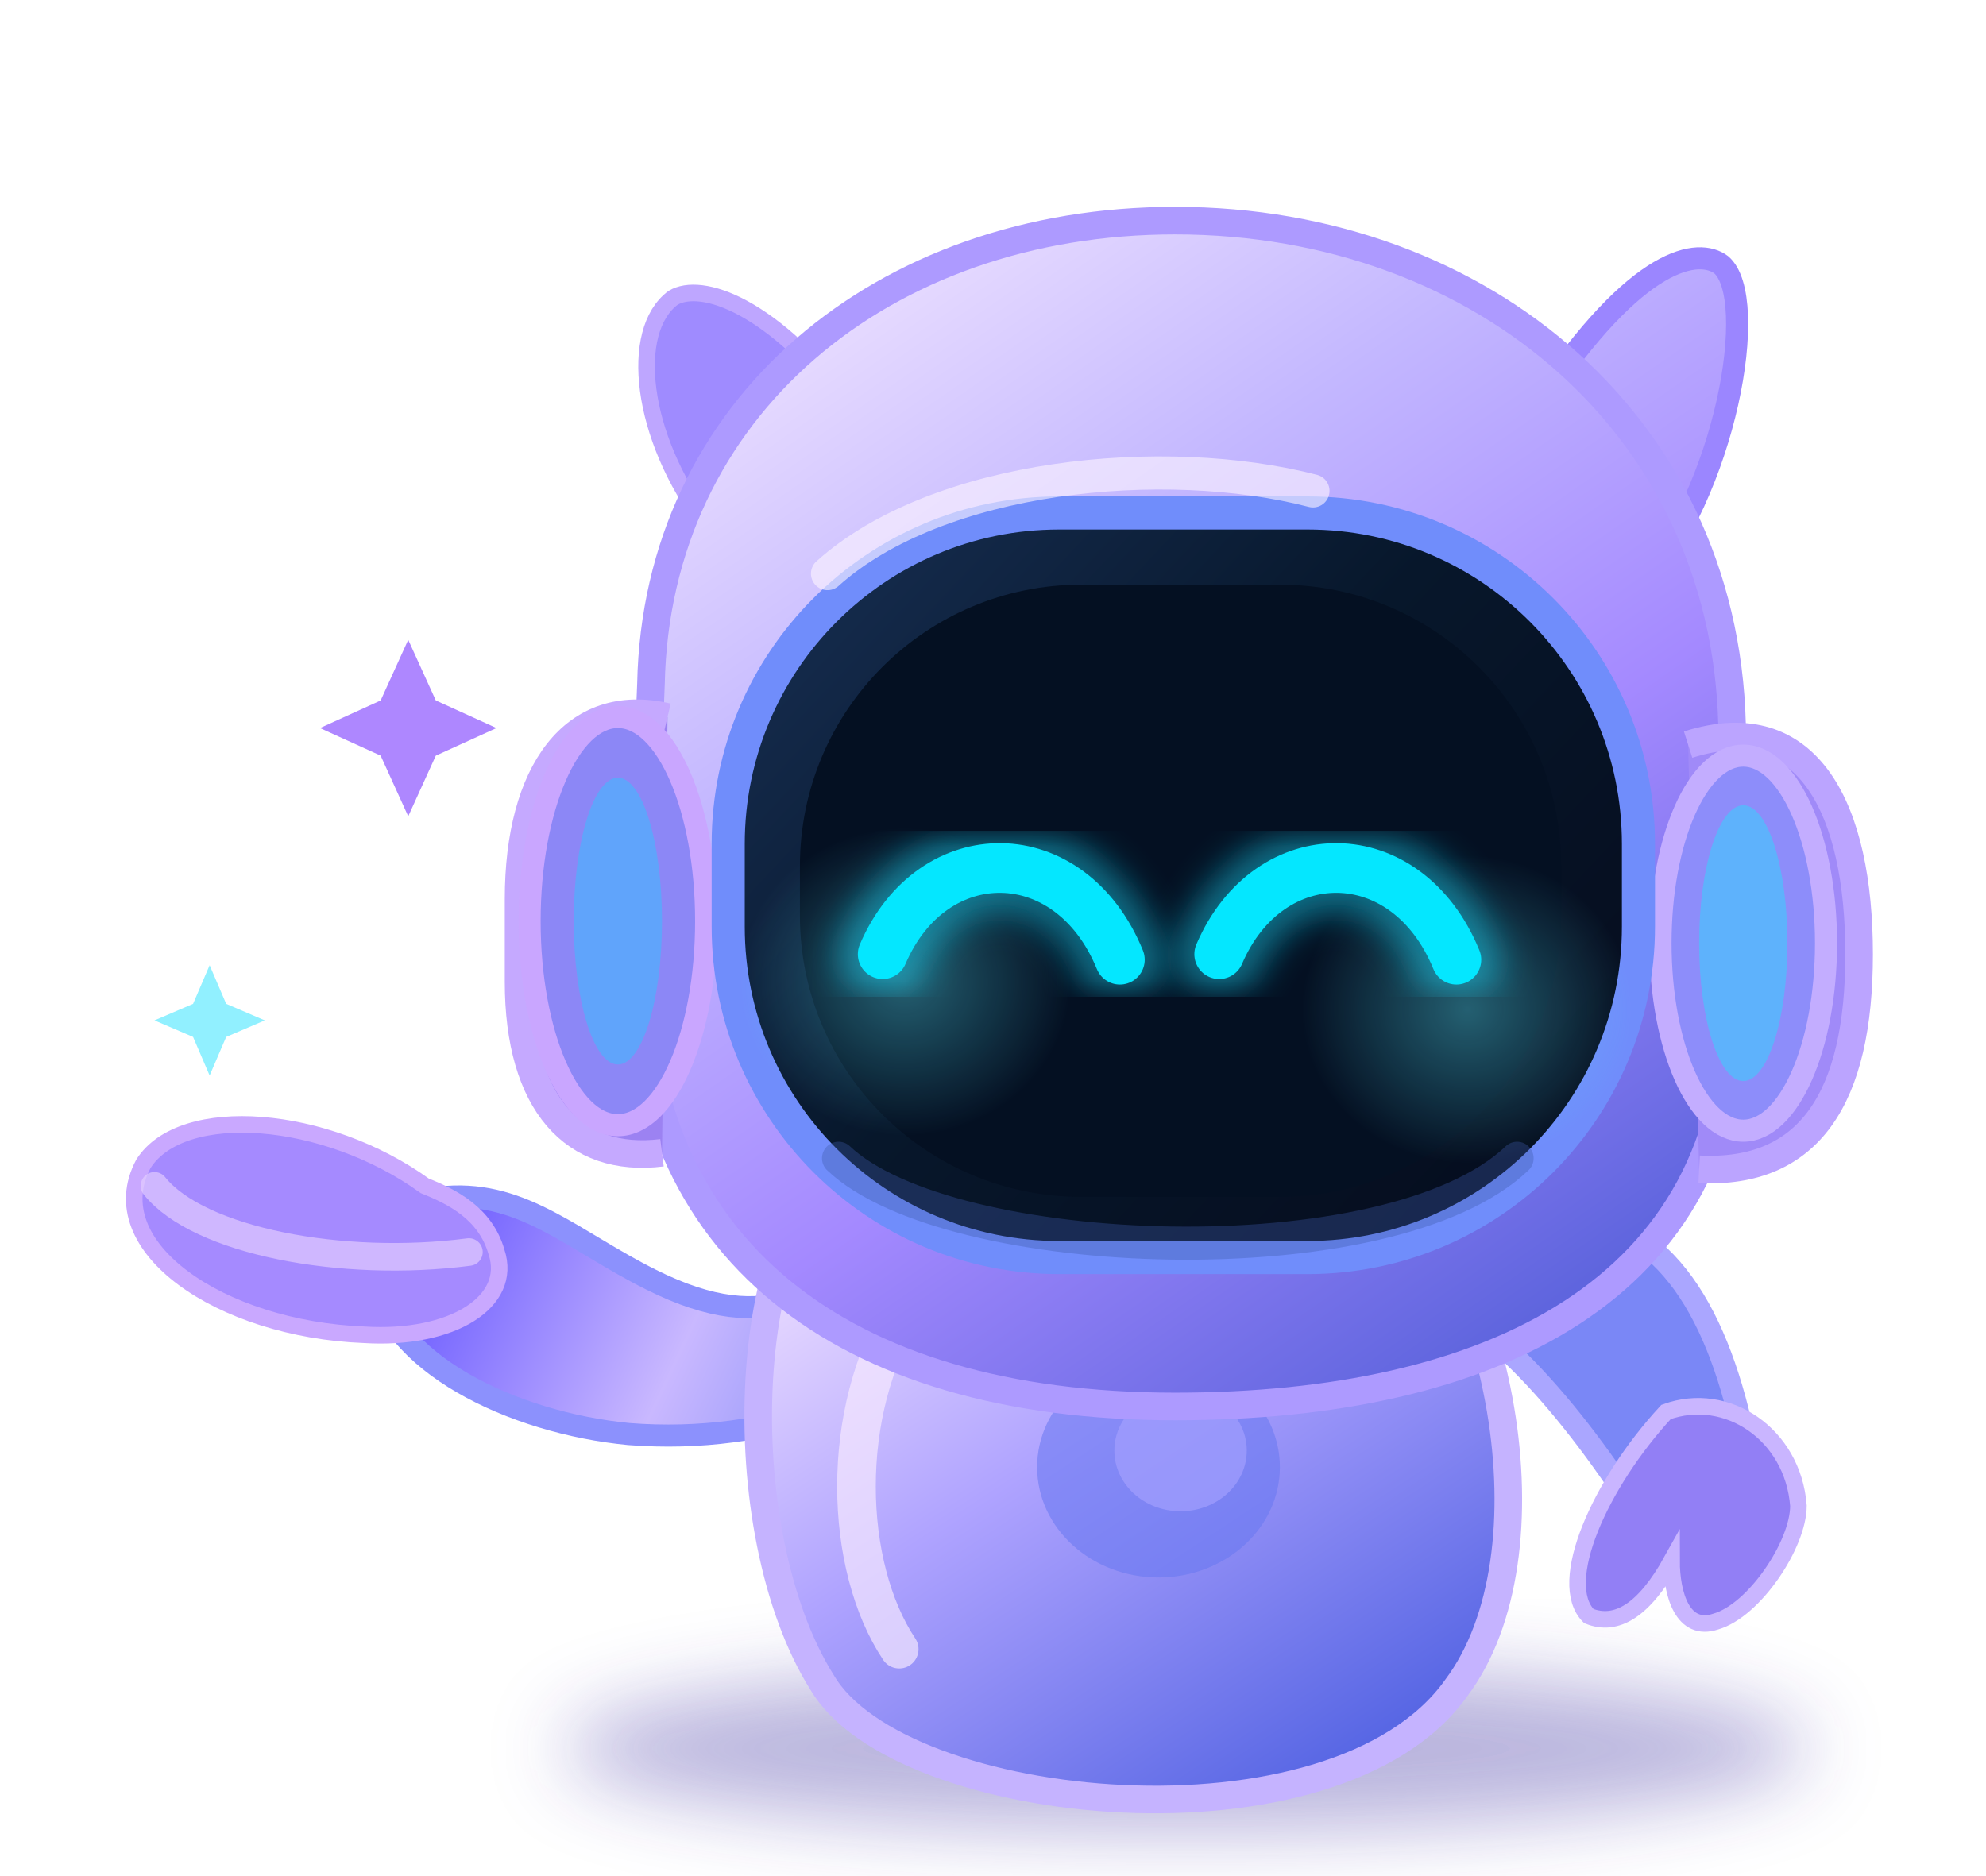
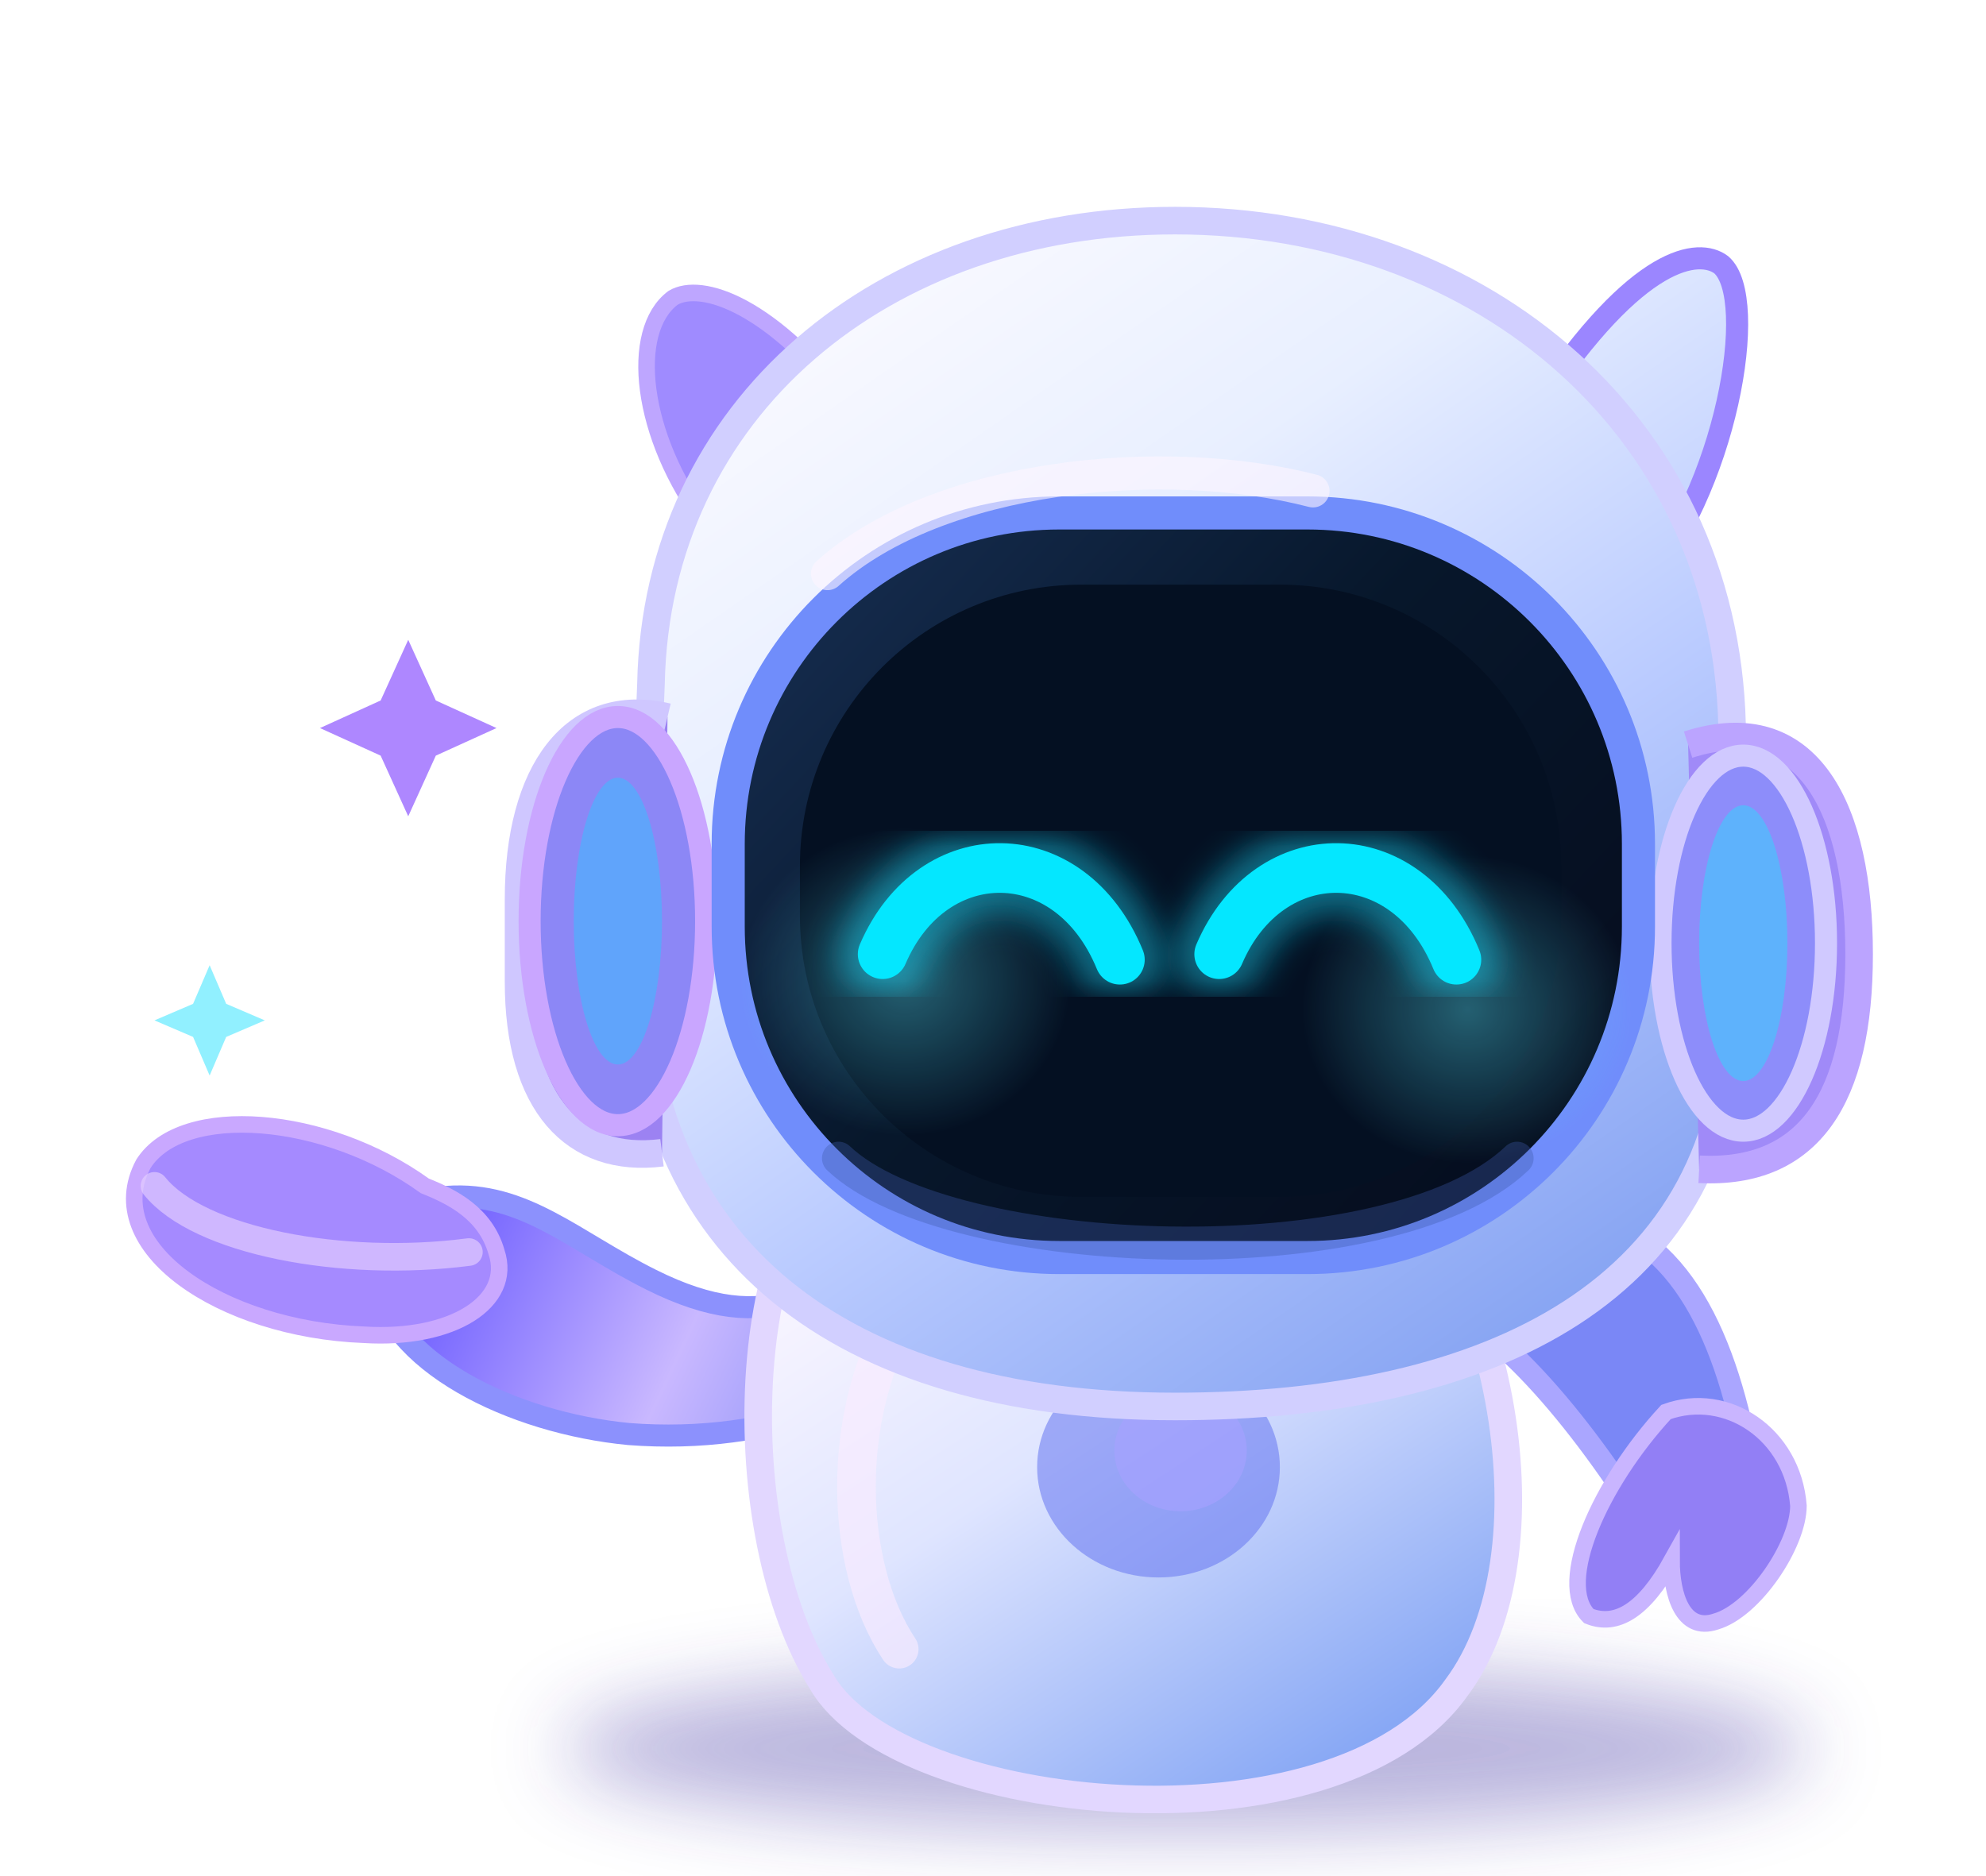
<svg xmlns="http://www.w3.org/2000/svg" width="360" height="340" viewBox="0 0 360 340" fill="none">
  <defs>
    <linearGradient id="shell" x1="135" y1="50" x2="291" y2="275" gradientUnits="userSpaceOnUse">
-       <stop stop-color="#F0E4FF" />
-       <stop offset=".28" stop-color="#C3B7FF" />
-       <stop offset=".56" stop-color="#A489FF" />
-       <stop offset="1" stop-color="#4055CF" />
+       <stop stop-color="#FCFBFF" />
+       <stop offset=".28" stop-color="#E8EFFF" />
+       <stop offset=".56" stop-color="#BACBFF" />
+       <stop offset="1" stop-color="#7395ED" />
    </linearGradient>
    <linearGradient id="body" x1="170" y1="198" x2="251" y2="321" gradientUnits="userSpaceOnUse">
-       <stop stop-color="#F5E6FF" />
-       <stop offset=".45" stop-color="#AFA3FF" />
-       <stop offset="1" stop-color="#5162E2" />
+       <stop stop-color="#FFF9FF" />
+       <stop offset=".45" stop-color="#DFE5FF" />
+       <stop offset="1" stop-color="#81A3F4" />
    </linearGradient>
    <linearGradient id="face" x1="156" y1="88" x2="291" y2="215" gradientUnits="userSpaceOnUse">
      <stop stop-color="#162D50" />
      <stop offset=".45" stop-color="#07172B" />
      <stop offset="1" stop-color="#050C1D" />
    </linearGradient>
    <linearGradient id="arm" x1="92" y1="209" x2="171" y2="246" gradientUnits="userSpaceOnUse">
      <stop stop-color="#7868FF" />
      <stop offset=".5" stop-color="#C9B8FF" />
      <stop offset="1" stop-color="#7A87F6" />
    </linearGradient>
    <radialGradient id="blush">
      <stop stop-color="#5CEEFF" stop-opacity=".36" />
      <stop offset="1" stop-color="#5CEEFF" stop-opacity="0" />
    </radialGradient>
    <filter id="glow" x="-40%" y="-40%" width="180%" height="180%">
      <feGaussianBlur stdDeviation="7" />
    </filter>
    <filter id="soft" x="-40%" y="-40%" width="180%" height="180%">
      <feGaussianBlur stdDeviation="3" />
    </filter>
  </defs>
  <ellipse cx="215" cy="317" rx="113" ry="15" fill="#372B9F" opacity=".35" filter="url(#glow)" />
  <path d="M279 73c18-27 29-28 33-25 7 6 1 41-15 59l-18-34Z" fill="url(#shell)" stroke="#9B86FF" stroke-width="4" />
  <path d="M128 95c-12-16-14-35-6-41 5-3 18 1 33 21l-27 20Z" fill="#9F8BFF" stroke="#BEA6FF" stroke-width="3" />
  <path d="M165 223c-16 11-25 20-47 9-14-7-23-16-37-15-9 0-14 7-13 14 2 16 25 27 46 29 26 2 47-7 69-21Z" fill="url(#arm)" stroke="#8C91FD" stroke-width="4" />
  <path d="M77 215c-18-13-44-15-51-4-8 15 14 30 40 31 16 1 27-6 24-15-2-7-8-10-13-12Z" fill="#A58AFF" stroke="#C9A8FF" stroke-width="3" />
  <path d="M28 215c8 10 34 15 57 12" stroke="#E5D0FF" stroke-opacity=".65" stroke-width="5" stroke-linecap="round" />
  <path d="M281 220c20 0 30 17 35 40l-20 13c-15-23-29-36-40-39Z" fill="url(#arm)" stroke="#AAA6FF" stroke-width="4" />
  <path d="M302 256c11-4 23 4 24 17 0 7-8 19-15 21-6 2-8-5-8-11-5 9-10 12-15 10-6-6 2-24 14-37Z" fill="#927FF5" stroke="#C9B5FF" stroke-width="3" />
-   <path d="M157 205c-24 14-25 73-8 100 14 24 93 32 115 1 18-24 9-77-17-101Z" fill="url(#body)" stroke="#C5B3FF" stroke-width="5" />
+   <path d="M157 205c-24 14-25 73-8 100 14 24 93 32 115 1 18-24 9-77-17-101Z" fill="url(#body)" stroke="#E2D7FF" stroke-width="5" />
  <path d="M164 237c-12 19-11 47-1 62" stroke="#F8EAFF" stroke-opacity=".66" stroke-width="7" stroke-linecap="round" />
  <ellipse cx="210" cy="266" rx="22" ry="20" fill="#6777F0" opacity=".56" />
  <ellipse cx="214" cy="263" rx="12" ry="11" fill="#A6A1FF" opacity=".64" />
-   <path d="M118 124c1-50 42-84 95-84 56 0 101 38 101 94v48c0 52-44 73-101 73-61 0-97-29-97-80Z" fill="url(#shell)" stroke="#AD9AFF" stroke-width="5" />
-   <path d="M121 130c-17-4-27 10-27 33v15c0 22 10 33 26 31" fill="#9C82F2" stroke="#C5A9FF" stroke-width="5" />
+   <path d="M118 124c1-50 42-84 95-84 56 0 101 38 101 94v48c0 52-44 73-101 73-61 0-97-29-97-80Z" fill="url(#shell)" stroke="#D1CFFF" stroke-width="5" />
+   <path d="M121 130c-17-4-27 10-27 33v15c0 22 10 33 26 31" fill="#9C82F2" stroke="#CFC7FF" stroke-width="5" />
  <ellipse cx="112" cy="167" rx="16" ry="37" fill="#8C87F6" stroke="#C9A6FF" stroke-width="4" />
  <ellipse cx="112" cy="167" rx="8" ry="26" fill="#3DBBFF" opacity=".55" />
  <path d="M306 135c22-7 31 12 31 38 0 26-9 40-29 39" fill="#A08AF8" stroke="#BBA4FF" stroke-width="5" />
-   <ellipse cx="316" cy="171" rx="15" ry="34" fill="#8D8DFA" stroke="#C3ADFF" stroke-width="4" />
+   <ellipse cx="316" cy="171" rx="15" ry="34" fill="#8D8DFA" stroke="#D0C9FF" stroke-width="4" />
  <ellipse cx="316" cy="171" rx="8" ry="25" fill="#25DFFF" opacity=".45" />
  <rect x="132" y="93" width="165" height="135" rx="60" fill="url(#face)" stroke="#708DFB" stroke-width="6" />
  <rect x="145" y="106" width="138" height="111" rx="51" fill="#041022" />
  <ellipse cx="164" cy="178" rx="30" ry="28" fill="url(#blush)" />
  <ellipse cx="266" cy="183" rx="30" ry="28" fill="url(#blush)" />
  <path d="M160 173c9-21 34-21 43 1" stroke="#14DFFF" stroke-width="16" opacity=".45" stroke-linecap="round" filter="url(#soft)" />
  <path d="M221 173c9-21 34-21 43 1" stroke="#14DFFF" stroke-width="16" opacity=".45" stroke-linecap="round" filter="url(#soft)" />
  <path d="M160 173c9-21 34-21 43 1" stroke="#04E7FF" stroke-width="9" stroke-linecap="round" />
  <path d="M221 173c9-21 34-21 43 1" stroke="#04E7FF" stroke-width="9" stroke-linecap="round" />
  <path d="M150 104c20-18 61-22 88-15" stroke="#FEF5FF" opacity=".6" stroke-width="6" stroke-linecap="round" />
  <path d="M152 210c20 19 100 22 123 0" stroke="#3D58AA" opacity=".35" stroke-width="6" stroke-linecap="round" />
  <path d="m74 116 5 11 11 5-11 5-5 11-5-11-11-5 11-5Z" fill="#A57AFF" opacity=".9" />
  <path d="m38 175 3 7 7 3-7 3-3 7-3-7-7-3 7-3Z" fill="#56E8FF" opacity=".65" />
</svg>
